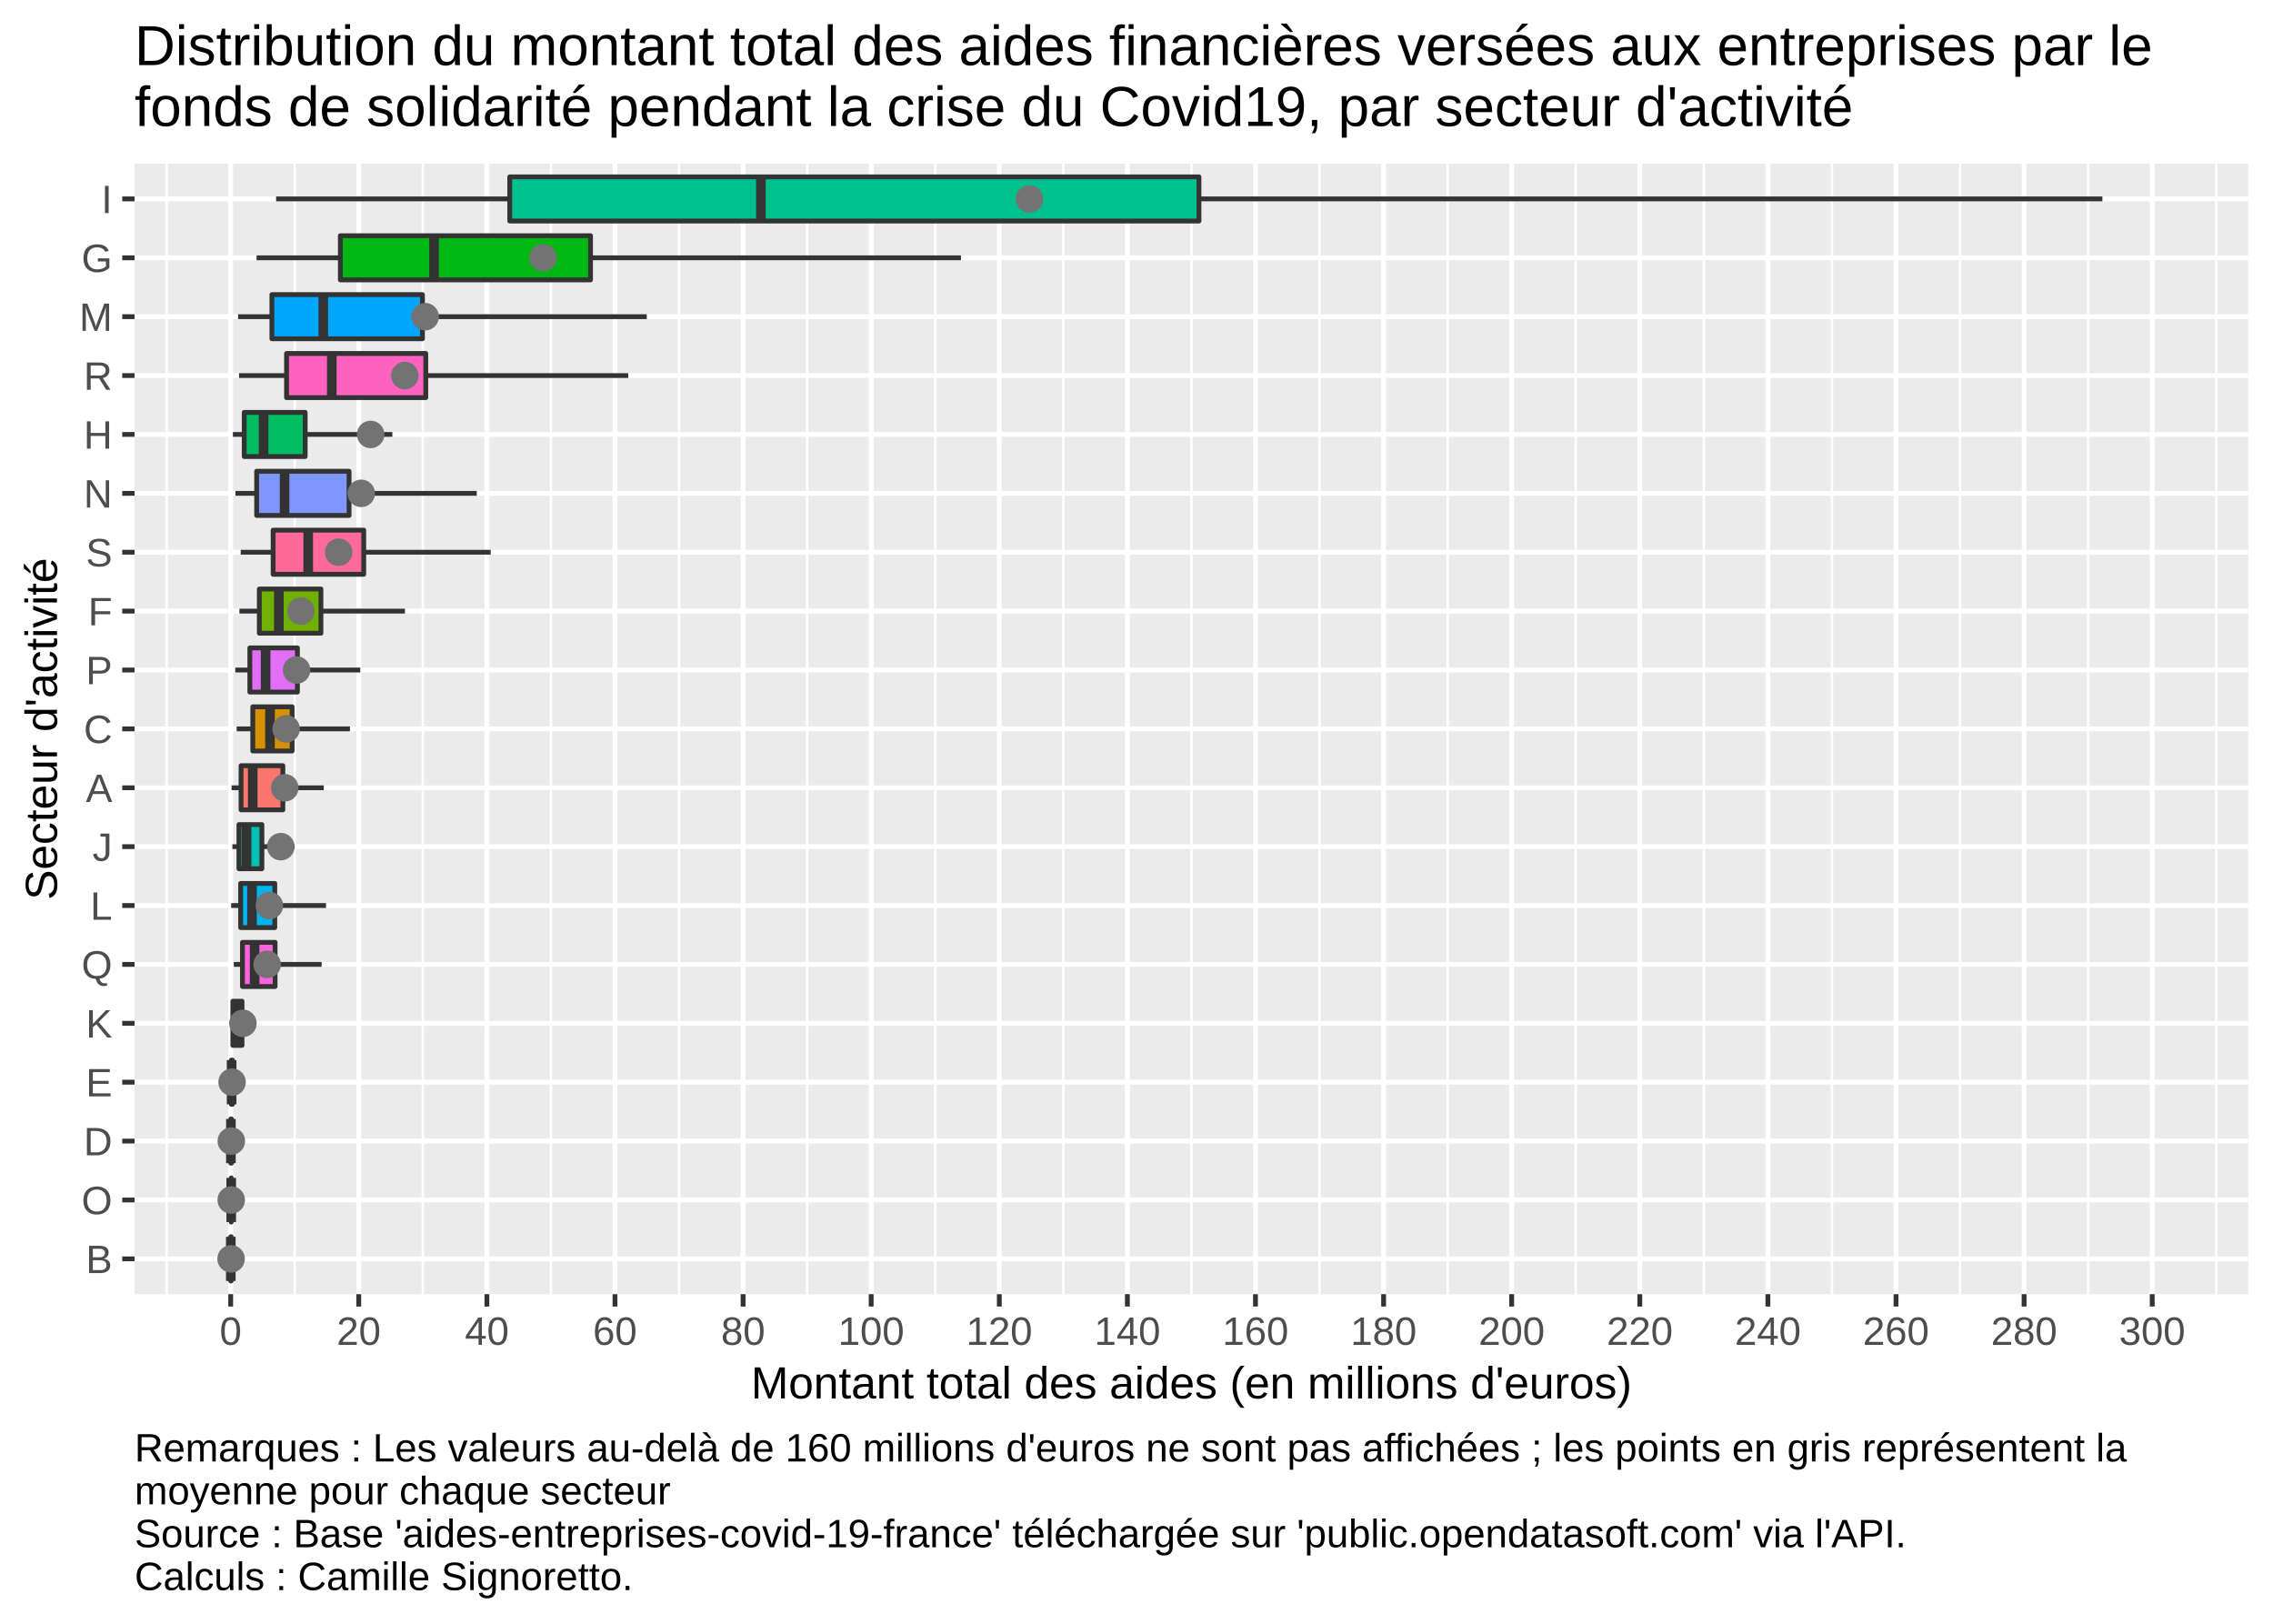
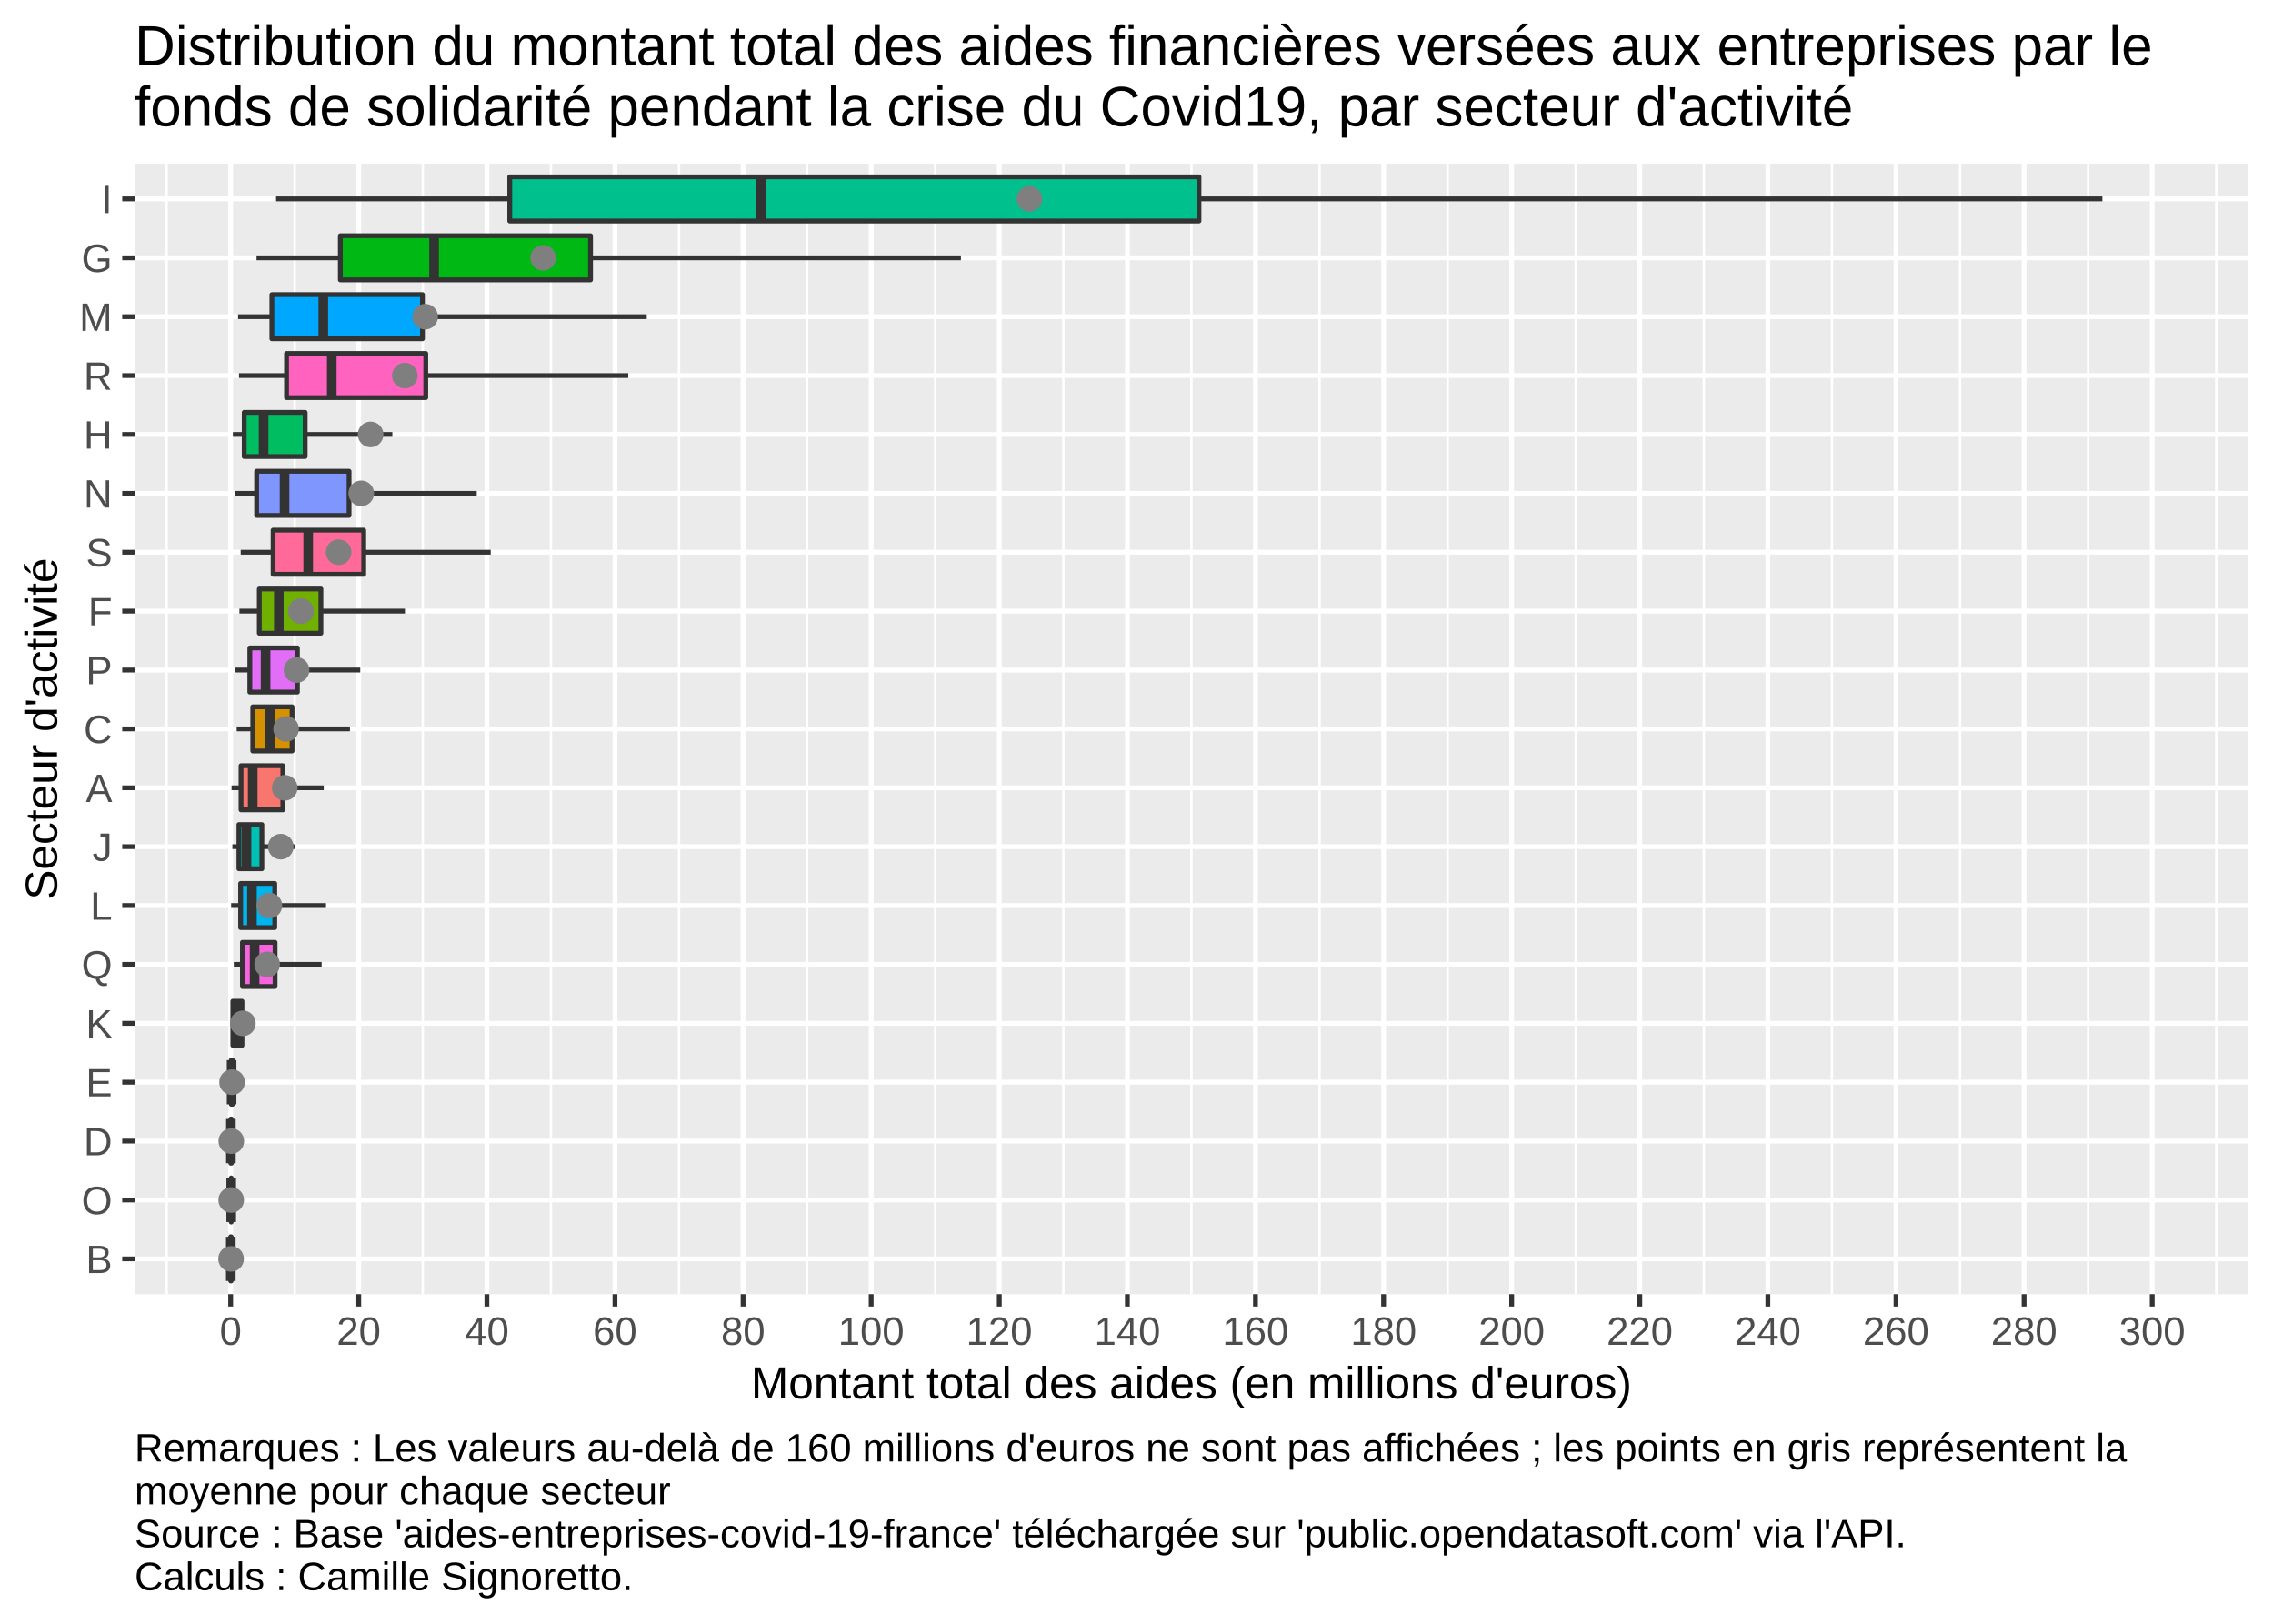
<svg xmlns="http://www.w3.org/2000/svg" class="svglite" width="504.00pt" height="360.00pt" viewBox="0 0 504.00 360.00">
  <defs>
    <style type="text/css">
    .svglite line, .svglite polyline, .svglite polygon, .svglite path, .svglite rect, .svglite circle {
      fill: none;
      stroke: #000000;
      stroke-linecap: round;
      stroke-linejoin: round;
      stroke-miterlimit: 10.00;
    }
    .svglite text {
      white-space: pre;
    }
  </style>
  </defs>
  <rect width="100%" height="100%" style="stroke: none; fill: #FFFFFF;" />
  <defs>
    <clipPath id="cpMC4wMHw1MDQuMDB8MC4wMHwzNjAuMDA=">
      <rect x="0.00" y="0.00" width="504.00" height="360.00" />
    </clipPath>
  </defs>
  <g clip-path="url(#cpMC4wMHw1MDQuMDB8MC4wMHwzNjAuMDA=)">
    <rect x="0.00" y="0.00" width="504.00" height="360.00" style="stroke-width: 1.07; stroke: #FFFFFF; fill: #FFFFFF;" />
  </g>
  <defs>
    <clipPath id="cpMjkuODR8NDk4LjUyfDM2LjI3fDI4Ni45Mw==">
      <rect x="29.84" y="36.27" width="468.68" height="250.67" />
    </clipPath>
  </defs>
  <g clip-path="url(#cpMjkuODR8NDk4LjUyfDM2LjI3fDI4Ni45Mw==)">
    <rect x="29.84" y="36.27" width="468.68" height="250.67" style="stroke-width: 1.07; stroke: none; fill: #EBEBEB;" />
    <polyline points="36.95,286.93 36.95,36.27 " style="stroke-width: 0.53; stroke: #FFFFFF; stroke-linecap: butt;" />
    <polyline points="65.35,286.93 65.35,36.27 " style="stroke-width: 0.53; stroke: #FFFFFF; stroke-linecap: butt;" />
    <polyline points="93.75,286.93 93.75,36.27 " style="stroke-width: 0.53; stroke: #FFFFFF; stroke-linecap: butt;" />
    <polyline points="122.16,286.93 122.16,36.27 " style="stroke-width: 0.53; stroke: #FFFFFF; stroke-linecap: butt;" />
    <polyline points="150.56,286.93 150.56,36.27 " style="stroke-width: 0.53; stroke: #FFFFFF; stroke-linecap: butt;" />
    <polyline points="178.97,286.93 178.97,36.27 " style="stroke-width: 0.53; stroke: #FFFFFF; stroke-linecap: butt;" />
    <polyline points="207.37,286.93 207.37,36.27 " style="stroke-width: 0.53; stroke: #FFFFFF; stroke-linecap: butt;" />
    <polyline points="235.78,286.93 235.78,36.27 " style="stroke-width: 0.53; stroke: #FFFFFF; stroke-linecap: butt;" />
    <polyline points="264.18,286.93 264.18,36.27 " style="stroke-width: 0.53; stroke: #FFFFFF; stroke-linecap: butt;" />
    <polyline points="292.59,286.93 292.59,36.27 " style="stroke-width: 0.53; stroke: #FFFFFF; stroke-linecap: butt;" />
    <polyline points="320.99,286.93 320.99,36.27 " style="stroke-width: 0.53; stroke: #FFFFFF; stroke-linecap: butt;" />
    <polyline points="349.40,286.93 349.40,36.27 " style="stroke-width: 0.53; stroke: #FFFFFF; stroke-linecap: butt;" />
    <polyline points="377.80,286.93 377.80,36.27 " style="stroke-width: 0.53; stroke: #FFFFFF; stroke-linecap: butt;" />
    <polyline points="406.21,286.93 406.21,36.27 " style="stroke-width: 0.53; stroke: #FFFFFF; stroke-linecap: butt;" />
    <polyline points="434.61,286.93 434.61,36.27 " style="stroke-width: 0.53; stroke: #FFFFFF; stroke-linecap: butt;" />
    <polyline points="463.01,286.93 463.01,36.27 " style="stroke-width: 0.53; stroke: #FFFFFF; stroke-linecap: butt;" />
    <polyline points="491.42,286.93 491.42,36.27 " style="stroke-width: 0.53; stroke: #FFFFFF; stroke-linecap: butt;" />
    <polyline points="29.84,279.10 498.52,279.10 " style="stroke-width: 1.07; stroke: #FFFFFF; stroke-linecap: butt;" />
    <polyline points="29.84,266.05 498.52,266.05 " style="stroke-width: 1.07; stroke: #FFFFFF; stroke-linecap: butt;" />
    <polyline points="29.84,252.99 498.52,252.99 " style="stroke-width: 1.07; stroke: #FFFFFF; stroke-linecap: butt;" />
    <polyline points="29.84,239.93 498.52,239.93 " style="stroke-width: 1.07; stroke: #FFFFFF; stroke-linecap: butt;" />
    <polyline points="29.84,226.88 498.52,226.88 " style="stroke-width: 1.07; stroke: #FFFFFF; stroke-linecap: butt;" />
    <polyline points="29.84,213.82 498.52,213.82 " style="stroke-width: 1.07; stroke: #FFFFFF; stroke-linecap: butt;" />
    <polyline points="29.84,200.77 498.52,200.77 " style="stroke-width: 1.07; stroke: #FFFFFF; stroke-linecap: butt;" />
    <polyline points="29.84,187.71 498.52,187.71 " style="stroke-width: 1.07; stroke: #FFFFFF; stroke-linecap: butt;" />
    <polyline points="29.84,174.66 498.52,174.66 " style="stroke-width: 1.07; stroke: #FFFFFF; stroke-linecap: butt;" />
    <polyline points="29.84,161.60 498.52,161.60 " style="stroke-width: 1.07; stroke: #FFFFFF; stroke-linecap: butt;" />
    <polyline points="29.84,148.55 498.52,148.55 " style="stroke-width: 1.07; stroke: #FFFFFF; stroke-linecap: butt;" />
    <polyline points="29.84,135.49 498.52,135.49 " style="stroke-width: 1.07; stroke: #FFFFFF; stroke-linecap: butt;" />
    <polyline points="29.84,122.43 498.52,122.43 " style="stroke-width: 1.07; stroke: #FFFFFF; stroke-linecap: butt;" />
    <polyline points="29.84,109.38 498.52,109.38 " style="stroke-width: 1.07; stroke: #FFFFFF; stroke-linecap: butt;" />
    <polyline points="29.84,96.32 498.52,96.32 " style="stroke-width: 1.07; stroke: #FFFFFF; stroke-linecap: butt;" />
    <polyline points="29.84,83.27 498.52,83.27 " style="stroke-width: 1.07; stroke: #FFFFFF; stroke-linecap: butt;" />
    <polyline points="29.84,70.21 498.52,70.21 " style="stroke-width: 1.07; stroke: #FFFFFF; stroke-linecap: butt;" />
    <polyline points="29.84,57.16 498.52,57.16 " style="stroke-width: 1.07; stroke: #FFFFFF; stroke-linecap: butt;" />
    <polyline points="29.84,44.10 498.52,44.10 " style="stroke-width: 1.07; stroke: #FFFFFF; stroke-linecap: butt;" />
    <polyline points="51.15,286.93 51.15,36.27 " style="stroke-width: 1.07; stroke: #FFFFFF; stroke-linecap: butt;" />
    <polyline points="79.55,286.93 79.55,36.27 " style="stroke-width: 1.07; stroke: #FFFFFF; stroke-linecap: butt;" />
    <polyline points="107.96,286.93 107.96,36.27 " style="stroke-width: 1.07; stroke: #FFFFFF; stroke-linecap: butt;" />
    <polyline points="136.36,286.93 136.36,36.27 " style="stroke-width: 1.07; stroke: #FFFFFF; stroke-linecap: butt;" />
    <polyline points="164.77,286.93 164.77,36.27 " style="stroke-width: 1.07; stroke: #FFFFFF; stroke-linecap: butt;" />
    <polyline points="193.17,286.93 193.17,36.27 " style="stroke-width: 1.07; stroke: #FFFFFF; stroke-linecap: butt;" />
    <polyline points="221.58,286.93 221.58,36.27 " style="stroke-width: 1.07; stroke: #FFFFFF; stroke-linecap: butt;" />
    <polyline points="249.98,286.93 249.98,36.27 " style="stroke-width: 1.07; stroke: #FFFFFF; stroke-linecap: butt;" />
    <polyline points="278.38,286.93 278.38,36.27 " style="stroke-width: 1.07; stroke: #FFFFFF; stroke-linecap: butt;" />
    <polyline points="306.79,286.93 306.79,36.27 " style="stroke-width: 1.07; stroke: #FFFFFF; stroke-linecap: butt;" />
    <polyline points="335.19,286.93 335.19,36.27 " style="stroke-width: 1.07; stroke: #FFFFFF; stroke-linecap: butt;" />
    <polyline points="363.60,286.93 363.60,36.27 " style="stroke-width: 1.07; stroke: #FFFFFF; stroke-linecap: butt;" />
    <polyline points="392.00,286.93 392.00,36.27 " style="stroke-width: 1.07; stroke: #FFFFFF; stroke-linecap: butt;" />
    <polyline points="420.41,286.93 420.41,36.27 " style="stroke-width: 1.07; stroke: #FFFFFF; stroke-linecap: butt;" />
    <polyline points="448.81,286.93 448.81,36.27 " style="stroke-width: 1.07; stroke: #FFFFFF; stroke-linecap: butt;" />
    <polyline points="477.22,286.93 477.22,36.27 " style="stroke-width: 1.07; stroke: #FFFFFF; stroke-linecap: butt;" />
    <line x1="51.26" y1="279.10" x2="51.36" y2="279.10" style="stroke-width: 1.07; stroke: #333333; stroke-linecap: butt;" />
    <line x1="51.16" y1="279.10" x2="51.16" y2="279.10" style="stroke-width: 1.07; stroke: #333333; stroke-linecap: butt;" />
    <polygon points="51.26,284.00 51.16,284.00 51.16,274.20 51.26,274.20 51.26,284.00 " style="stroke-width: 1.07; stroke: #333333; fill: #E9842C;" />
    <line x1="51.18" y1="284.00" x2="51.18" y2="274.20" style="stroke-width: 2.13; stroke: #333333; stroke-linecap: butt;" />
    <line x1="51.27" y1="266.05" x2="51.27" y2="266.05" style="stroke-width: 1.07; stroke: #333333; stroke-linecap: butt;" />
    <line x1="51.27" y1="266.05" x2="51.27" y2="266.05" style="stroke-width: 1.07; stroke: #333333; stroke-linecap: butt;" />
    <polygon points="51.27,270.94 51.27,270.94 51.27,261.15 51.27,261.15 51.27,270.94 " style="stroke-width: 1.07; stroke: #333333; fill: #BC81FF;" />
    <line x1="51.27" y1="270.94" x2="51.27" y2="261.15" style="stroke-width: 2.13; stroke: #333333; stroke-linecap: butt;" />
    <line x1="51.32" y1="252.99" x2="51.50" y2="252.99" style="stroke-width: 1.07; stroke: #333333; stroke-linecap: butt;" />
    <line x1="51.18" y1="252.99" x2="51.16" y2="252.99" style="stroke-width: 1.07; stroke: #333333; stroke-linecap: butt;" />
    <polygon points="51.32,257.89 51.18,257.89 51.18,248.09 51.32,248.09 51.32,257.89 " style="stroke-width: 1.07; stroke: #333333; fill: #BC9D00;" />
    <line x1="51.20" y1="257.89" x2="51.20" y2="248.09" style="stroke-width: 2.13; stroke: #333333; stroke-linecap: butt;" />
    <line x1="51.54" y1="239.93" x2="51.92" y2="239.93" style="stroke-width: 1.07; stroke: #333333; stroke-linecap: butt;" />
    <line x1="51.29" y1="239.93" x2="51.18" y2="239.93" style="stroke-width: 1.07; stroke: #333333; stroke-linecap: butt;" />
    <polygon points="51.54,244.83 51.29,244.83 51.29,235.04 51.54,235.04 51.54,244.83 " style="stroke-width: 1.07; stroke: #333333; fill: #9CA700;" />
    <line x1="51.36" y1="244.83" x2="51.36" y2="235.04" style="stroke-width: 2.13; stroke: #333333; stroke-linecap: butt;" />
    <line x1="53.66" y1="226.88" x2="56.15" y2="226.88" style="stroke-width: 1.07; stroke: #333333; stroke-linecap: butt;" />
    <line x1="51.63" y1="226.88" x2="51.20" y2="226.88" style="stroke-width: 1.07; stroke: #333333; stroke-linecap: butt;" />
    <polygon points="53.66,231.77 51.63,231.77 51.63,221.98 53.66,221.98 53.66,231.77 " style="stroke-width: 1.07; stroke: #333333; fill: #00BDD4;" />
    <line x1="52.44" y1="231.77" x2="52.44" y2="221.98" style="stroke-width: 2.13; stroke: #333333; stroke-linecap: butt;" />
    <line x1="61.00" y1="213.82" x2="71.32" y2="213.82" style="stroke-width: 1.07; stroke: #333333; stroke-linecap: butt;" />
    <line x1="53.76" y1="213.82" x2="51.84" y2="213.82" style="stroke-width: 1.07; stroke: #333333; stroke-linecap: butt;" />
    <polygon points="61.00,218.72 53.76,218.72 53.76,208.93 61.00,208.93 61.00,218.72 " style="stroke-width: 1.07; stroke: #333333; fill: #F863DF;" />
    <line x1="56.46" y1="218.72" x2="56.46" y2="208.93" style="stroke-width: 2.13; stroke: #333333; stroke-linecap: butt;" />
    <line x1="60.93" y1="200.77" x2="72.29" y2="200.77" style="stroke-width: 1.07; stroke: #333333; stroke-linecap: butt;" />
    <line x1="53.36" y1="200.77" x2="51.25" y2="200.77" style="stroke-width: 1.07; stroke: #333333; stroke-linecap: butt;" />
    <polygon points="60.93,205.66 53.36,205.66 53.36,195.87 60.93,195.87 60.93,205.66 " style="stroke-width: 1.07; stroke: #333333; fill: #00B5EE;" />
    <line x1="55.87" y1="205.66" x2="55.87" y2="195.87" style="stroke-width: 2.13; stroke: #333333; stroke-linecap: butt;" />
    <line x1="58.07" y1="187.71" x2="65.31" y2="187.71" style="stroke-width: 1.07; stroke: #333333; stroke-linecap: butt;" />
    <line x1="52.98" y1="187.71" x2="51.53" y2="187.71" style="stroke-width: 1.07; stroke: #333333; stroke-linecap: butt;" />
    <polygon points="58.07,192.61 52.98,192.61 52.98,182.82 58.07,182.82 58.07,192.61 " style="stroke-width: 1.07; stroke: #333333; fill: #00C0B4;" />
    <line x1="54.66" y1="192.61" x2="54.66" y2="182.82" style="stroke-width: 2.13; stroke: #333333; stroke-linecap: butt;" />
    <line x1="62.72" y1="174.66" x2="71.79" y2="174.66" style="stroke-width: 1.07; stroke: #333333; stroke-linecap: butt;" />
    <line x1="53.45" y1="174.66" x2="51.35" y2="174.66" style="stroke-width: 1.07; stroke: #333333; stroke-linecap: butt;" />
    <polygon points="62.72,179.55 53.45,179.55 53.45,169.76 62.72,169.76 62.72,179.55 " style="stroke-width: 1.07; stroke: #333333; fill: #F8766D;" />
    <line x1="56.04" y1="179.55" x2="56.04" y2="169.76" style="stroke-width: 2.13; stroke: #333333; stroke-linecap: butt;" />
    <line x1="64.77" y1="161.60" x2="77.60" y2="161.60" style="stroke-width: 1.07; stroke: #333333; stroke-linecap: butt;" />
    <line x1="56.05" y1="161.60" x2="52.48" y2="161.60" style="stroke-width: 1.07; stroke: #333333; stroke-linecap: butt;" />
    <polygon points="64.77,166.50 56.05,166.50 56.05,156.71 64.77,156.71 64.77,166.50 " style="stroke-width: 1.07; stroke: #333333; fill: #D69100;" />
    <line x1="59.87" y1="166.50" x2="59.87" y2="156.71" style="stroke-width: 2.13; stroke: #333333; stroke-linecap: butt;" />
    <line x1="65.95" y1="148.55" x2="79.88" y2="148.55" style="stroke-width: 1.07; stroke: #333333; stroke-linecap: butt;" />
    <line x1="55.40" y1="148.55" x2="52.16" y2="148.55" style="stroke-width: 1.07; stroke: #333333; stroke-linecap: butt;" />
    <polygon points="65.95,153.44 55.40,153.44 55.40,143.65 65.95,143.65 65.95,153.44 " style="stroke-width: 1.07; stroke: #333333; fill: #E26EF7;" />
    <line x1="58.89" y1="153.44" x2="58.89" y2="143.65" style="stroke-width: 2.13; stroke: #333333; stroke-linecap: butt;" />
    <line x1="71.16" y1="135.49" x2="89.79" y2="135.49" style="stroke-width: 1.07; stroke: #333333; stroke-linecap: butt;" />
    <line x1="57.50" y1="135.49" x2="53.09" y2="135.49" style="stroke-width: 1.07; stroke: #333333; stroke-linecap: butt;" />
    <polygon points="71.16,140.39 57.50,140.39 57.50,130.59 71.16,130.59 71.16,140.39 " style="stroke-width: 1.07; stroke: #333333; fill: #6FB000;" />
    <line x1="61.83" y1="140.39" x2="61.83" y2="130.59" style="stroke-width: 2.13; stroke: #333333; stroke-linecap: butt;" />
    <line x1="80.65" y1="122.43" x2="108.81" y2="122.43" style="stroke-width: 1.07; stroke: #333333; stroke-linecap: butt;" />
    <line x1="60.56" y1="122.43" x2="53.37" y2="122.43" style="stroke-width: 1.07; stroke: #333333; stroke-linecap: butt;" />
    <polygon points="80.65,127.33 60.56,127.33 60.56,117.54 80.65,117.54 80.65,127.33 " style="stroke-width: 1.07; stroke: #333333; fill: #FF6A9A;" />
    <line x1="68.34" y1="127.33" x2="68.34" y2="117.54" style="stroke-width: 2.13; stroke: #333333; stroke-linecap: butt;" />
    <line x1="77.40" y1="109.38" x2="105.71" y2="109.38" style="stroke-width: 1.07; stroke: #333333; stroke-linecap: butt;" />
    <line x1="56.91" y1="109.38" x2="52.20" y2="109.38" style="stroke-width: 1.07; stroke: #333333; stroke-linecap: butt;" />
    <polygon points="77.40,114.28 56.91,114.28 56.91,104.48 77.40,104.48 77.40,114.28 " style="stroke-width: 1.07; stroke: #333333; fill: #7F96FF;" />
    <line x1="63.10" y1="114.28" x2="63.10" y2="104.48" style="stroke-width: 2.13; stroke: #333333; stroke-linecap: butt;" />
    <line x1="67.67" y1="96.32" x2="87.00" y2="96.32" style="stroke-width: 1.07; stroke: #333333; stroke-linecap: butt;" />
    <line x1="54.15" y1="96.32" x2="51.64" y2="96.32" style="stroke-width: 1.07; stroke: #333333; stroke-linecap: butt;" />
    <polygon points="67.67,101.22 54.15,101.22 54.15,91.43 67.67,91.43 67.67,101.22 " style="stroke-width: 1.07; stroke: #333333; fill: #00BD61;" />
    <line x1="58.45" y1="101.22" x2="58.45" y2="91.43" style="stroke-width: 2.13; stroke: #333333; stroke-linecap: butt;" />
    <line x1="94.41" y1="83.27" x2="139.31" y2="83.27" style="stroke-width: 1.07; stroke: #333333; stroke-linecap: butt;" />
    <line x1="63.54" y1="83.27" x2="53.00" y2="83.27" style="stroke-width: 1.07; stroke: #333333; stroke-linecap: butt;" />
    <polygon points="94.41,88.16 63.54,88.16 63.54,78.37 94.41,78.37 94.41,88.16 " style="stroke-width: 1.07; stroke: #333333; fill: #FF62BF;" />
    <line x1="73.57" y1="88.16" x2="73.57" y2="78.37" style="stroke-width: 2.13; stroke: #333333; stroke-linecap: butt;" />
    <line x1="93.67" y1="70.21" x2="143.41" y2="70.21" style="stroke-width: 1.07; stroke: #333333; stroke-linecap: butt;" />
    <line x1="60.29" y1="70.21" x2="52.79" y2="70.21" style="stroke-width: 1.07; stroke: #333333; stroke-linecap: butt;" />
    <polygon points="93.67,75.11 60.29,75.11 60.29,65.32 93.67,65.32 93.67,75.11 " style="stroke-width: 1.07; stroke: #333333; fill: #00A7FF;" />
    <line x1="71.69" y1="75.11" x2="71.69" y2="65.32" style="stroke-width: 2.13; stroke: #333333; stroke-linecap: butt;" />
    <line x1="130.94" y1="57.16" x2="213.07" y2="57.16" style="stroke-width: 1.07; stroke: #333333; stroke-linecap: butt;" />
    <line x1="75.47" y1="57.16" x2="56.89" y2="57.16" style="stroke-width: 1.07; stroke: #333333; stroke-linecap: butt;" />
    <polygon points="130.94,62.05 75.47,62.05 75.47,52.26 130.94,52.26 130.94,62.05 " style="stroke-width: 1.07; stroke: #333333; fill: #00B813;" />
    <line x1="96.25" y1="62.05" x2="96.25" y2="52.26" style="stroke-width: 2.13; stroke: #333333; stroke-linecap: butt;" />
    <line x1="265.85" y1="44.10" x2="466.17" y2="44.10" style="stroke-width: 1.07; stroke: #333333; stroke-linecap: butt;" />
    <line x1="113.03" y1="44.10" x2="61.22" y2="44.10" style="stroke-width: 1.07; stroke: #333333; stroke-linecap: butt;" />
    <polygon points="265.85,49.00 113.03,49.00 113.03,39.21 265.85,39.21 265.85,49.00 " style="stroke-width: 1.07; stroke: #333333; fill: #00C08E;" />
    <line x1="168.72" y1="49.00" x2="168.72" y2="39.21" style="stroke-width: 2.13; stroke: #333333; stroke-linecap: butt;" />
-     <circle cx="51.24" cy="279.10" r="2.70" style="stroke-width: 0.71; stroke: #737373; fill: #737373;" />
-     <circle cx="51.27" cy="266.05" r="2.70" style="stroke-width: 0.71; stroke: #737373; fill: #737373;" />
-     <circle cx="51.29" cy="252.99" r="2.70" style="stroke-width: 0.71; stroke: #737373; fill: #737373;" />
-     <circle cx="51.46" cy="239.93" r="2.70" style="stroke-width: 0.71; stroke: #737373; fill: #737373;" />
-     <circle cx="53.86" cy="226.88" r="2.70" style="stroke-width: 0.71; stroke: #737373; fill: #737373;" />
-     <circle cx="59.24" cy="213.82" r="2.70" style="stroke-width: 0.71; stroke: #737373; fill: #737373;" />
-     <circle cx="59.73" cy="200.77" r="2.70" style="stroke-width: 0.71; stroke: #737373; fill: #737373;" />
-     <circle cx="62.26" cy="187.71" r="2.70" style="stroke-width: 0.71; stroke: #737373; fill: #737373;" />
-     <circle cx="63.14" cy="174.66" r="2.70" style="stroke-width: 0.71; stroke: #737373; fill: #737373;" />
-     <circle cx="63.44" cy="161.60" r="2.70" style="stroke-width: 0.71; stroke: #737373; fill: #737373;" />
-     <circle cx="65.76" cy="148.55" r="2.70" style="stroke-width: 0.71; stroke: #737373; fill: #737373;" />
-     <circle cx="66.73" cy="135.49" r="2.70" style="stroke-width: 0.71; stroke: #737373; fill: #737373;" />
-     <circle cx="75.09" cy="122.43" r="2.70" style="stroke-width: 0.71; stroke: #737373; fill: #737373;" />
-     <circle cx="80.10" cy="109.38" r="2.70" style="stroke-width: 0.71; stroke: #737373; fill: #737373;" />
-     <circle cx="82.18" cy="96.32" r="2.70" style="stroke-width: 0.71; stroke: #737373; fill: #737373;" />
-     <circle cx="89.77" cy="83.27" r="2.70" style="stroke-width: 0.71; stroke: #737373; fill: #737373;" />
-     <circle cx="94.27" cy="70.21" r="2.70" style="stroke-width: 0.71; stroke: #737373; fill: #737373;" />
-     <circle cx="120.42" cy="57.16" r="2.70" style="stroke-width: 0.71; stroke: #737373; fill: #737373;" />
-     <circle cx="228.27" cy="44.10" r="2.70" style="stroke-width: 0.71; stroke: #737373; fill: #737373;" />
+     <circle cx="51.24" cy="279.10" r="2.49" style="stroke-width: 0.71; stroke: #7F7F7F; fill: #7F7F7F;" />
+     <circle cx="51.27" cy="266.05" r="2.49" style="stroke-width: 0.71; stroke: #7F7F7F; fill: #7F7F7F;" />
+     <circle cx="51.29" cy="252.99" r="2.49" style="stroke-width: 0.71; stroke: #7F7F7F; fill: #7F7F7F;" />
+     <circle cx="51.46" cy="239.93" r="2.49" style="stroke-width: 0.71; stroke: #7F7F7F; fill: #7F7F7F;" />
+     <circle cx="53.86" cy="226.88" r="2.49" style="stroke-width: 0.71; stroke: #7F7F7F; fill: #7F7F7F;" />
+     <circle cx="59.24" cy="213.82" r="2.49" style="stroke-width: 0.71; stroke: #7F7F7F; fill: #7F7F7F;" />
+     <circle cx="59.73" cy="200.77" r="2.49" style="stroke-width: 0.71; stroke: #7F7F7F; fill: #7F7F7F;" />
+     <circle cx="62.26" cy="187.71" r="2.49" style="stroke-width: 0.71; stroke: #7F7F7F; fill: #7F7F7F;" />
+     <circle cx="63.14" cy="174.66" r="2.49" style="stroke-width: 0.71; stroke: #7F7F7F; fill: #7F7F7F;" />
+     <circle cx="63.44" cy="161.60" r="2.49" style="stroke-width: 0.71; stroke: #7F7F7F; fill: #7F7F7F;" />
+     <circle cx="65.76" cy="148.55" r="2.49" style="stroke-width: 0.71; stroke: #7F7F7F; fill: #7F7F7F;" />
+     <circle cx="66.73" cy="135.49" r="2.49" style="stroke-width: 0.71; stroke: #7F7F7F; fill: #7F7F7F;" />
+     <circle cx="75.09" cy="122.43" r="2.49" style="stroke-width: 0.71; stroke: #7F7F7F; fill: #7F7F7F;" />
+     <circle cx="80.10" cy="109.38" r="2.49" style="stroke-width: 0.71; stroke: #7F7F7F; fill: #7F7F7F;" />
+     <circle cx="82.18" cy="96.32" r="2.49" style="stroke-width: 0.71; stroke: #7F7F7F; fill: #7F7F7F;" />
+     <circle cx="89.77" cy="83.27" r="2.49" style="stroke-width: 0.71; stroke: #7F7F7F; fill: #7F7F7F;" />
+     <circle cx="94.27" cy="70.21" r="2.49" style="stroke-width: 0.71; stroke: #7F7F7F; fill: #7F7F7F;" />
+     <circle cx="120.42" cy="57.16" r="2.49" style="stroke-width: 0.71; stroke: #7F7F7F; fill: #7F7F7F;" />
+     <circle cx="228.27" cy="44.10" r="2.49" style="stroke-width: 0.71; stroke: #7F7F7F; fill: #7F7F7F;" />
  </g>
  <g clip-path="url(#cpMC4wMHw1MDQuMDB8MC4wMHwzNjAuMDA=)">
    <text x="24.91" y="282.25" text-anchor="end" style="font-size: 8.80px;fill: #4D4D4D; font-family: &quot;Arial&quot;;" textLength="5.87px" lengthAdjust="spacingAndGlyphs">B</text>
    <text x="24.91" y="269.20" text-anchor="end" style="font-size: 8.80px;fill: #4D4D4D; font-family: &quot;Arial&quot;;" textLength="6.85px" lengthAdjust="spacingAndGlyphs">O</text>
    <text x="24.91" y="256.14" text-anchor="end" style="font-size: 8.80px;fill: #4D4D4D; font-family: &quot;Arial&quot;;" textLength="6.35px" lengthAdjust="spacingAndGlyphs">D</text>
    <text x="24.91" y="243.08" text-anchor="end" style="font-size: 8.80px;fill: #4D4D4D; font-family: &quot;Arial&quot;;" textLength="5.87px" lengthAdjust="spacingAndGlyphs">E</text>
    <text x="24.91" y="230.03" text-anchor="end" style="font-size: 8.80px;fill: #4D4D4D; font-family: &quot;Arial&quot;;" textLength="5.87px" lengthAdjust="spacingAndGlyphs">K</text>
    <text x="24.91" y="216.97" text-anchor="end" style="font-size: 8.80px;fill: #4D4D4D; font-family: &quot;Arial&quot;;" textLength="6.85px" lengthAdjust="spacingAndGlyphs">Q</text>
    <text x="24.91" y="203.92" text-anchor="end" style="font-size: 8.80px;fill: #4D4D4D; font-family: &quot;Arial&quot;;" textLength="4.90px" lengthAdjust="spacingAndGlyphs">L</text>
    <text x="24.91" y="190.86" text-anchor="end" style="font-size: 8.80px;fill: #4D4D4D; font-family: &quot;Arial&quot;;" textLength="4.40px" lengthAdjust="spacingAndGlyphs">J</text>
    <text x="24.91" y="177.81" text-anchor="end" style="font-size: 8.80px;fill: #4D4D4D; font-family: &quot;Arial&quot;;" textLength="5.87px" lengthAdjust="spacingAndGlyphs">A</text>
    <text x="24.91" y="164.75" text-anchor="end" style="font-size: 8.80px;fill: #4D4D4D; font-family: &quot;Arial&quot;;" textLength="6.35px" lengthAdjust="spacingAndGlyphs">C</text>
    <text x="24.91" y="151.70" text-anchor="end" style="font-size: 8.80px;fill: #4D4D4D; font-family: &quot;Arial&quot;;" textLength="5.87px" lengthAdjust="spacingAndGlyphs">P</text>
    <text x="24.91" y="138.64" text-anchor="end" style="font-size: 8.80px;fill: #4D4D4D; font-family: &quot;Arial&quot;;" textLength="5.37px" lengthAdjust="spacingAndGlyphs">F</text>
    <text x="24.91" y="125.58" text-anchor="end" style="font-size: 8.80px;fill: #4D4D4D; font-family: &quot;Arial&quot;;" textLength="5.87px" lengthAdjust="spacingAndGlyphs">S</text>
    <text x="24.91" y="112.53" text-anchor="end" style="font-size: 8.80px;fill: #4D4D4D; font-family: &quot;Arial&quot;;" textLength="6.35px" lengthAdjust="spacingAndGlyphs">N</text>
    <text x="24.91" y="99.47" text-anchor="end" style="font-size: 8.80px;fill: #4D4D4D; font-family: &quot;Arial&quot;;" textLength="6.35px" lengthAdjust="spacingAndGlyphs">H</text>
    <text x="24.91" y="86.42" text-anchor="end" style="font-size: 8.80px;fill: #4D4D4D; font-family: &quot;Arial&quot;;" textLength="6.35px" lengthAdjust="spacingAndGlyphs">R</text>
    <text x="24.91" y="73.36" text-anchor="end" style="font-size: 8.80px;fill: #4D4D4D; font-family: &quot;Arial&quot;;" textLength="7.33px" lengthAdjust="spacingAndGlyphs">M</text>
    <text x="24.91" y="60.31" text-anchor="end" style="font-size: 8.80px;fill: #4D4D4D; font-family: &quot;Arial&quot;;" textLength="6.85px" lengthAdjust="spacingAndGlyphs">G</text>
    <text x="24.91" y="47.25" text-anchor="end" style="font-size: 8.80px;fill: #4D4D4D; font-family: &quot;Arial&quot;;" textLength="2.45px" lengthAdjust="spacingAndGlyphs">I</text>
    <polyline points="27.10,279.10 29.84,279.10 " style="stroke-width: 1.07; stroke: #333333; stroke-linecap: butt;" />
    <polyline points="27.10,266.05 29.84,266.05 " style="stroke-width: 1.07; stroke: #333333; stroke-linecap: butt;" />
    <polyline points="27.10,252.99 29.84,252.99 " style="stroke-width: 1.07; stroke: #333333; stroke-linecap: butt;" />
    <polyline points="27.10,239.93 29.84,239.93 " style="stroke-width: 1.07; stroke: #333333; stroke-linecap: butt;" />
    <polyline points="27.10,226.88 29.84,226.88 " style="stroke-width: 1.07; stroke: #333333; stroke-linecap: butt;" />
    <polyline points="27.10,213.82 29.84,213.82 " style="stroke-width: 1.07; stroke: #333333; stroke-linecap: butt;" />
    <polyline points="27.10,200.77 29.84,200.77 " style="stroke-width: 1.07; stroke: #333333; stroke-linecap: butt;" />
    <polyline points="27.10,187.71 29.84,187.71 " style="stroke-width: 1.07; stroke: #333333; stroke-linecap: butt;" />
    <polyline points="27.10,174.66 29.84,174.66 " style="stroke-width: 1.07; stroke: #333333; stroke-linecap: butt;" />
    <polyline points="27.10,161.60 29.84,161.60 " style="stroke-width: 1.07; stroke: #333333; stroke-linecap: butt;" />
    <polyline points="27.10,148.55 29.84,148.55 " style="stroke-width: 1.07; stroke: #333333; stroke-linecap: butt;" />
    <polyline points="27.10,135.49 29.84,135.49 " style="stroke-width: 1.07; stroke: #333333; stroke-linecap: butt;" />
    <polyline points="27.10,122.43 29.84,122.43 " style="stroke-width: 1.07; stroke: #333333; stroke-linecap: butt;" />
    <polyline points="27.10,109.38 29.84,109.38 " style="stroke-width: 1.07; stroke: #333333; stroke-linecap: butt;" />
    <polyline points="27.10,96.32 29.84,96.32 " style="stroke-width: 1.07; stroke: #333333; stroke-linecap: butt;" />
    <polyline points="27.10,83.27 29.84,83.27 " style="stroke-width: 1.07; stroke: #333333; stroke-linecap: butt;" />
    <polyline points="27.10,70.21 29.84,70.21 " style="stroke-width: 1.07; stroke: #333333; stroke-linecap: butt;" />
    <polyline points="27.10,57.16 29.84,57.16 " style="stroke-width: 1.07; stroke: #333333; stroke-linecap: butt;" />
    <polyline points="27.10,44.10 29.84,44.10 " style="stroke-width: 1.07; stroke: #333333; stroke-linecap: butt;" />
    <polyline points="51.15,289.67 51.15,286.93 " style="stroke-width: 1.07; stroke: #333333; stroke-linecap: butt;" />
    <polyline points="79.55,289.67 79.55,286.93 " style="stroke-width: 1.07; stroke: #333333; stroke-linecap: butt;" />
    <polyline points="107.96,289.67 107.96,286.93 " style="stroke-width: 1.07; stroke: #333333; stroke-linecap: butt;" />
    <polyline points="136.36,289.67 136.36,286.93 " style="stroke-width: 1.07; stroke: #333333; stroke-linecap: butt;" />
    <polyline points="164.77,289.67 164.77,286.93 " style="stroke-width: 1.07; stroke: #333333; stroke-linecap: butt;" />
    <polyline points="193.17,289.67 193.17,286.93 " style="stroke-width: 1.07; stroke: #333333; stroke-linecap: butt;" />
    <polyline points="221.58,289.67 221.58,286.93 " style="stroke-width: 1.07; stroke: #333333; stroke-linecap: butt;" />
    <polyline points="249.98,289.67 249.98,286.93 " style="stroke-width: 1.07; stroke: #333333; stroke-linecap: butt;" />
    <polyline points="278.38,289.67 278.38,286.93 " style="stroke-width: 1.07; stroke: #333333; stroke-linecap: butt;" />
    <polyline points="306.79,289.67 306.79,286.93 " style="stroke-width: 1.07; stroke: #333333; stroke-linecap: butt;" />
    <polyline points="335.19,289.67 335.19,286.93 " style="stroke-width: 1.07; stroke: #333333; stroke-linecap: butt;" />
    <polyline points="363.60,289.67 363.60,286.93 " style="stroke-width: 1.07; stroke: #333333; stroke-linecap: butt;" />
    <polyline points="392.00,289.67 392.00,286.93 " style="stroke-width: 1.07; stroke: #333333; stroke-linecap: butt;" />
    <polyline points="420.41,289.67 420.41,286.93 " style="stroke-width: 1.07; stroke: #333333; stroke-linecap: butt;" />
    <polyline points="448.81,289.67 448.81,286.93 " style="stroke-width: 1.07; stroke: #333333; stroke-linecap: butt;" />
    <polyline points="477.22,289.67 477.22,286.93 " style="stroke-width: 1.07; stroke: #333333; stroke-linecap: butt;" />
    <text x="51.15" y="298.17" text-anchor="middle" style="font-size: 8.80px;fill: #4D4D4D; font-family: &quot;Arial&quot;;" textLength="4.90px" lengthAdjust="spacingAndGlyphs">0</text>
    <text x="79.55" y="298.17" text-anchor="middle" style="font-size: 8.80px;fill: #4D4D4D; font-family: &quot;Arial&quot;;" textLength="9.79px" lengthAdjust="spacingAndGlyphs">20</text>
    <text x="107.96" y="298.17" text-anchor="middle" style="font-size: 8.80px;fill: #4D4D4D; font-family: &quot;Arial&quot;;" textLength="9.79px" lengthAdjust="spacingAndGlyphs">40</text>
    <text x="136.36" y="298.17" text-anchor="middle" style="font-size: 8.80px;fill: #4D4D4D; font-family: &quot;Arial&quot;;" textLength="9.79px" lengthAdjust="spacingAndGlyphs">60</text>
    <text x="164.77" y="298.17" text-anchor="middle" style="font-size: 8.80px;fill: #4D4D4D; font-family: &quot;Arial&quot;;" textLength="9.79px" lengthAdjust="spacingAndGlyphs">80</text>
    <text x="193.17" y="298.17" text-anchor="middle" style="font-size: 8.80px;fill: #4D4D4D; font-family: &quot;Arial&quot;;" textLength="14.69px" lengthAdjust="spacingAndGlyphs">100</text>
    <text x="221.58" y="298.17" text-anchor="middle" style="font-size: 8.80px;fill: #4D4D4D; font-family: &quot;Arial&quot;;" textLength="14.69px" lengthAdjust="spacingAndGlyphs">120</text>
    <text x="249.98" y="298.17" text-anchor="middle" style="font-size: 8.80px;fill: #4D4D4D; font-family: &quot;Arial&quot;;" textLength="14.69px" lengthAdjust="spacingAndGlyphs">140</text>
    <text x="278.38" y="298.17" text-anchor="middle" style="font-size: 8.80px;fill: #4D4D4D; font-family: &quot;Arial&quot;;" textLength="14.69px" lengthAdjust="spacingAndGlyphs">160</text>
    <text x="306.79" y="298.17" text-anchor="middle" style="font-size: 8.80px;fill: #4D4D4D; font-family: &quot;Arial&quot;;" textLength="14.69px" lengthAdjust="spacingAndGlyphs">180</text>
    <text x="335.19" y="298.17" text-anchor="middle" style="font-size: 8.80px;fill: #4D4D4D; font-family: &quot;Arial&quot;;" textLength="14.69px" lengthAdjust="spacingAndGlyphs">200</text>
    <text x="363.60" y="298.17" text-anchor="middle" style="font-size: 8.80px;fill: #4D4D4D; font-family: &quot;Arial&quot;;" textLength="14.69px" lengthAdjust="spacingAndGlyphs">220</text>
    <text x="392.00" y="298.17" text-anchor="middle" style="font-size: 8.80px;fill: #4D4D4D; font-family: &quot;Arial&quot;;" textLength="14.69px" lengthAdjust="spacingAndGlyphs">240</text>
    <text x="420.41" y="298.17" text-anchor="middle" style="font-size: 8.80px;fill: #4D4D4D; font-family: &quot;Arial&quot;;" textLength="14.69px" lengthAdjust="spacingAndGlyphs">260</text>
    <text x="448.81" y="298.17" text-anchor="middle" style="font-size: 8.80px;fill: #4D4D4D; font-family: &quot;Arial&quot;;" textLength="14.69px" lengthAdjust="spacingAndGlyphs">280</text>
    <text x="477.22" y="298.17" text-anchor="middle" style="font-size: 8.80px;fill: #4D4D4D; font-family: &quot;Arial&quot;;" textLength="14.69px" lengthAdjust="spacingAndGlyphs">300</text>
    <text x="264.18" y="310.05" text-anchor="middle" style="font-size: 10.00px; font-family: &quot;Arial&quot;;" textLength="195.47px" lengthAdjust="spacingAndGlyphs">Montant total des aides (en millions d'euros)</text>
    <text transform="translate(12.64,161.60) rotate(-90)" text-anchor="middle" style="font-size: 10.00px; font-family: &quot;Arial&quot;;" textLength="75.88px" lengthAdjust="spacingAndGlyphs">Secteur d'activité</text>
    <text x="29.84" y="14.43" style="font-size: 12.50px; font-family: &quot;Arial&quot;;" textLength="450.76px" lengthAdjust="spacingAndGlyphs">Distribution du montant total des aides financières versées aux entreprises par le </text>
    <text x="29.84" y="27.93" style="font-size: 12.50px; font-family: &quot;Arial&quot;;" textLength="380.92px" lengthAdjust="spacingAndGlyphs">fonds de solidarité pendant la crise du Covid19, par secteur d'activité</text>
    <text x="29.84" y="324.03" style="font-size: 8.80px; font-family: &quot;Arial&quot;;" textLength="444.33px" lengthAdjust="spacingAndGlyphs">Remarques : Les valeurs au-delà de 160 millions d'euros ne sont pas affichées ; les points en gris représentent la </text>
    <text x="29.84" y="333.53" style="font-size: 8.80px; font-family: &quot;Arial&quot;;" textLength="121.36px" lengthAdjust="spacingAndGlyphs">moyenne pour chaque secteur </text>
    <text x="29.84" y="343.04" style="font-size: 8.80px; font-family: &quot;Arial&quot;;" textLength="395.39px" lengthAdjust="spacingAndGlyphs">Source : Base 'aides-entreprises-covid-19-france' téléchargée sur 'public.opendatasoft.com' via l'API. </text>
    <text x="29.84" y="352.54" style="font-size: 8.80px; font-family: &quot;Arial&quot;;" textLength="110.53px" lengthAdjust="spacingAndGlyphs">Calculs : Camille Signoretto.</text>
  </g>
</svg>
